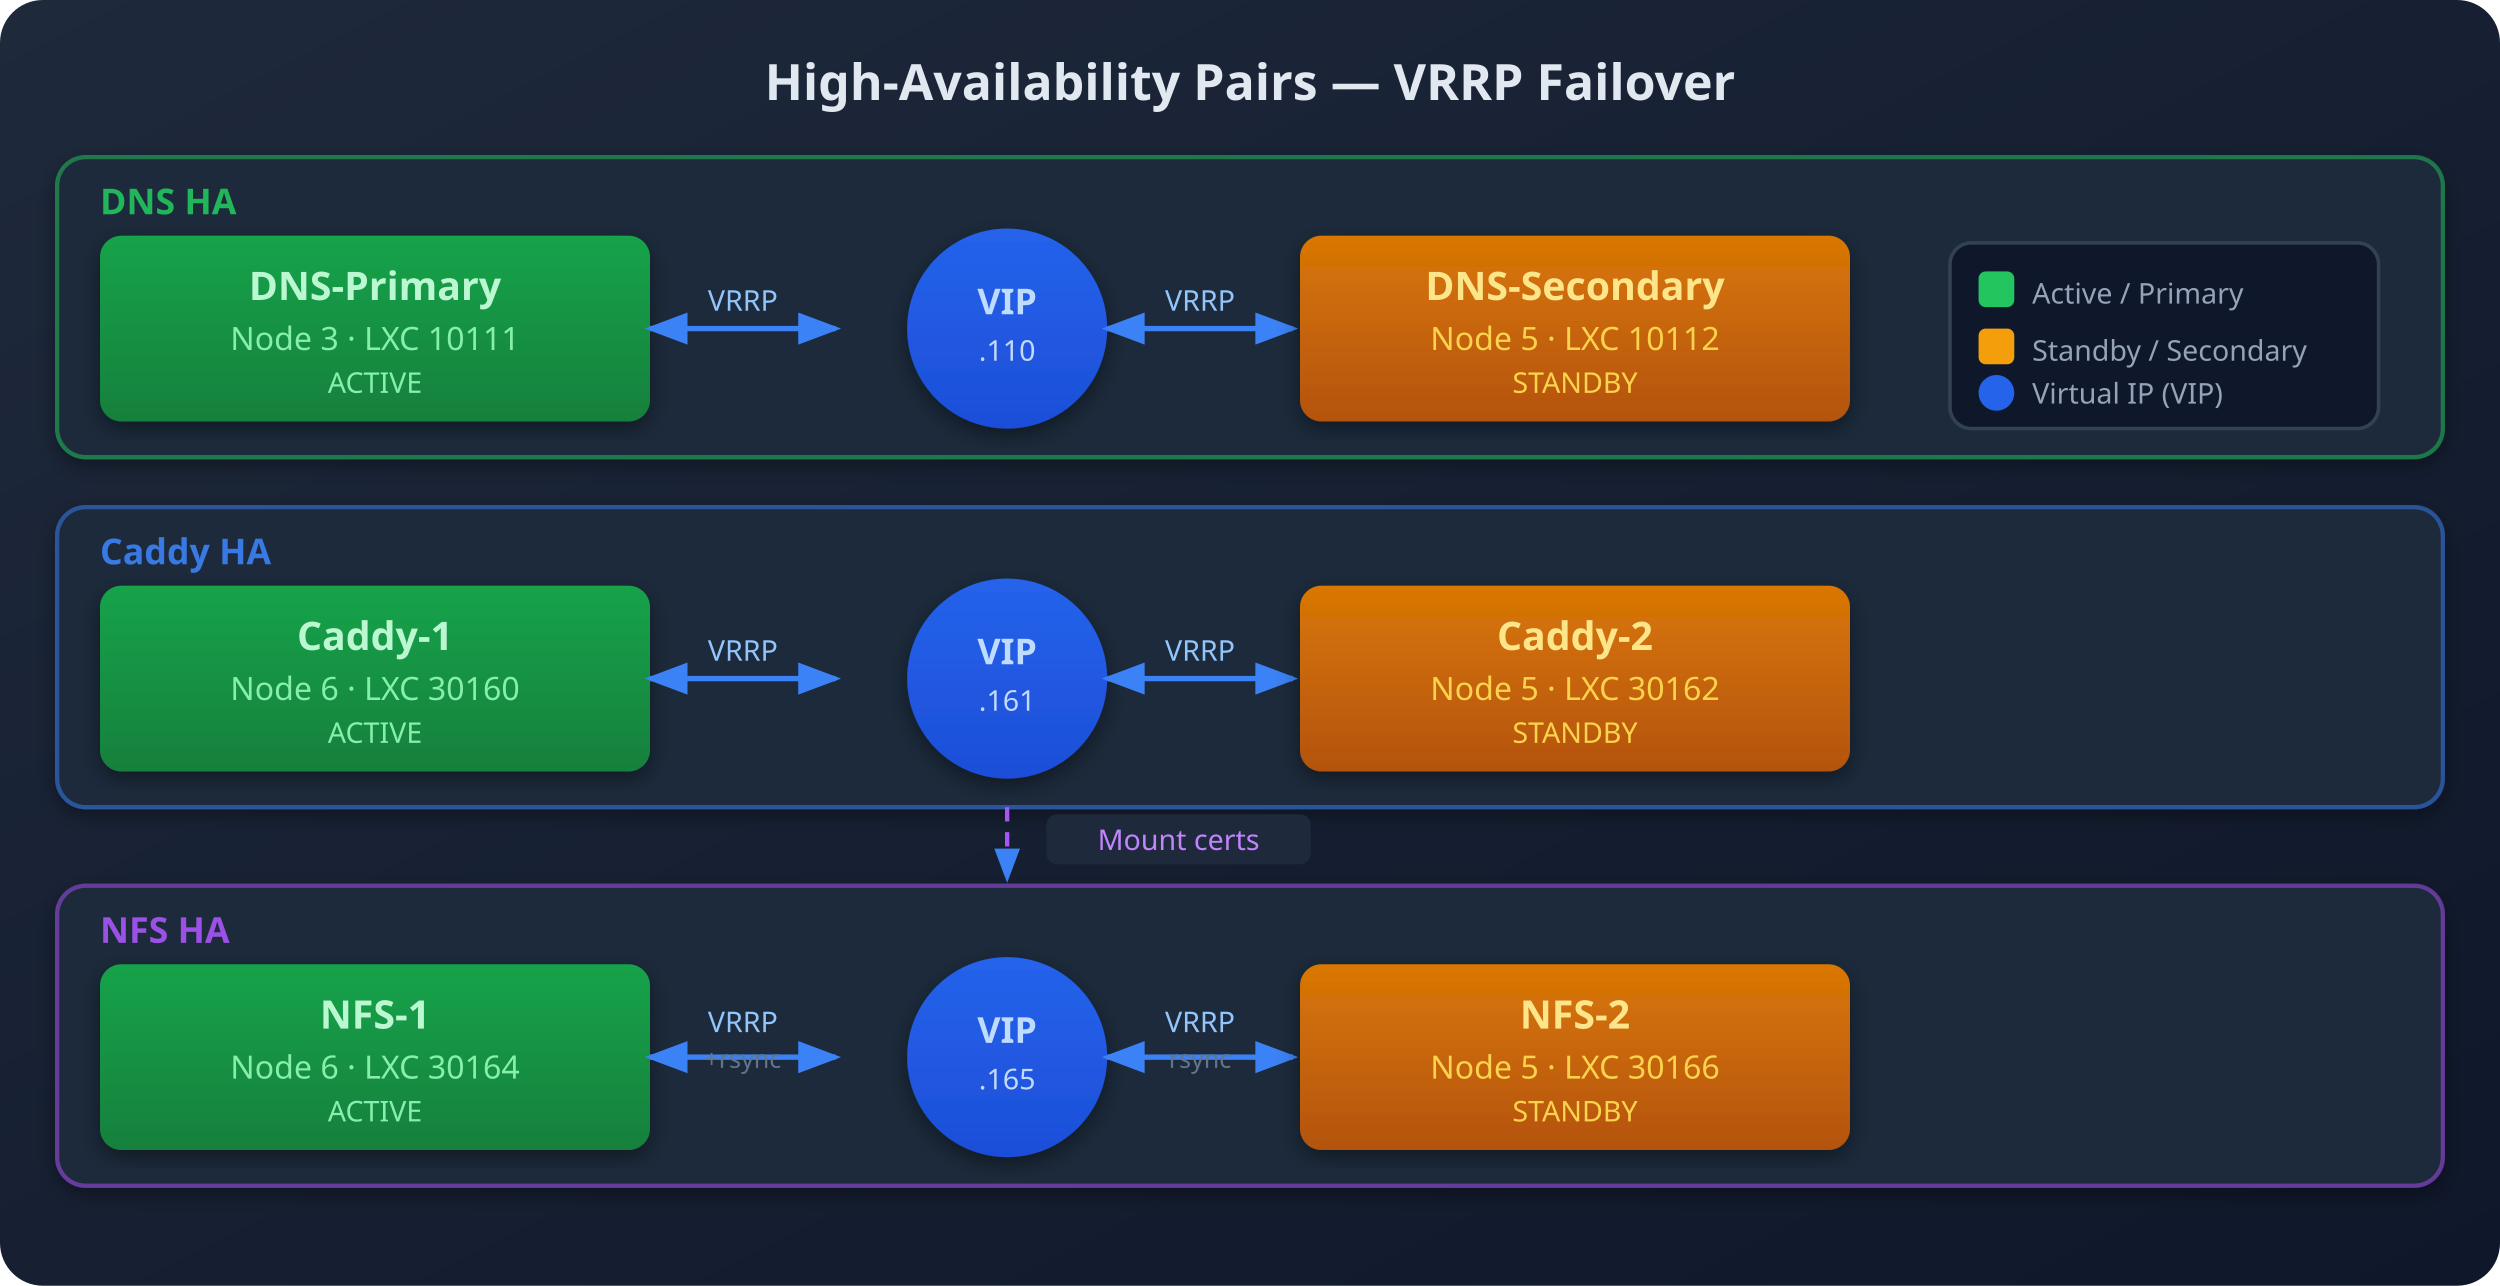
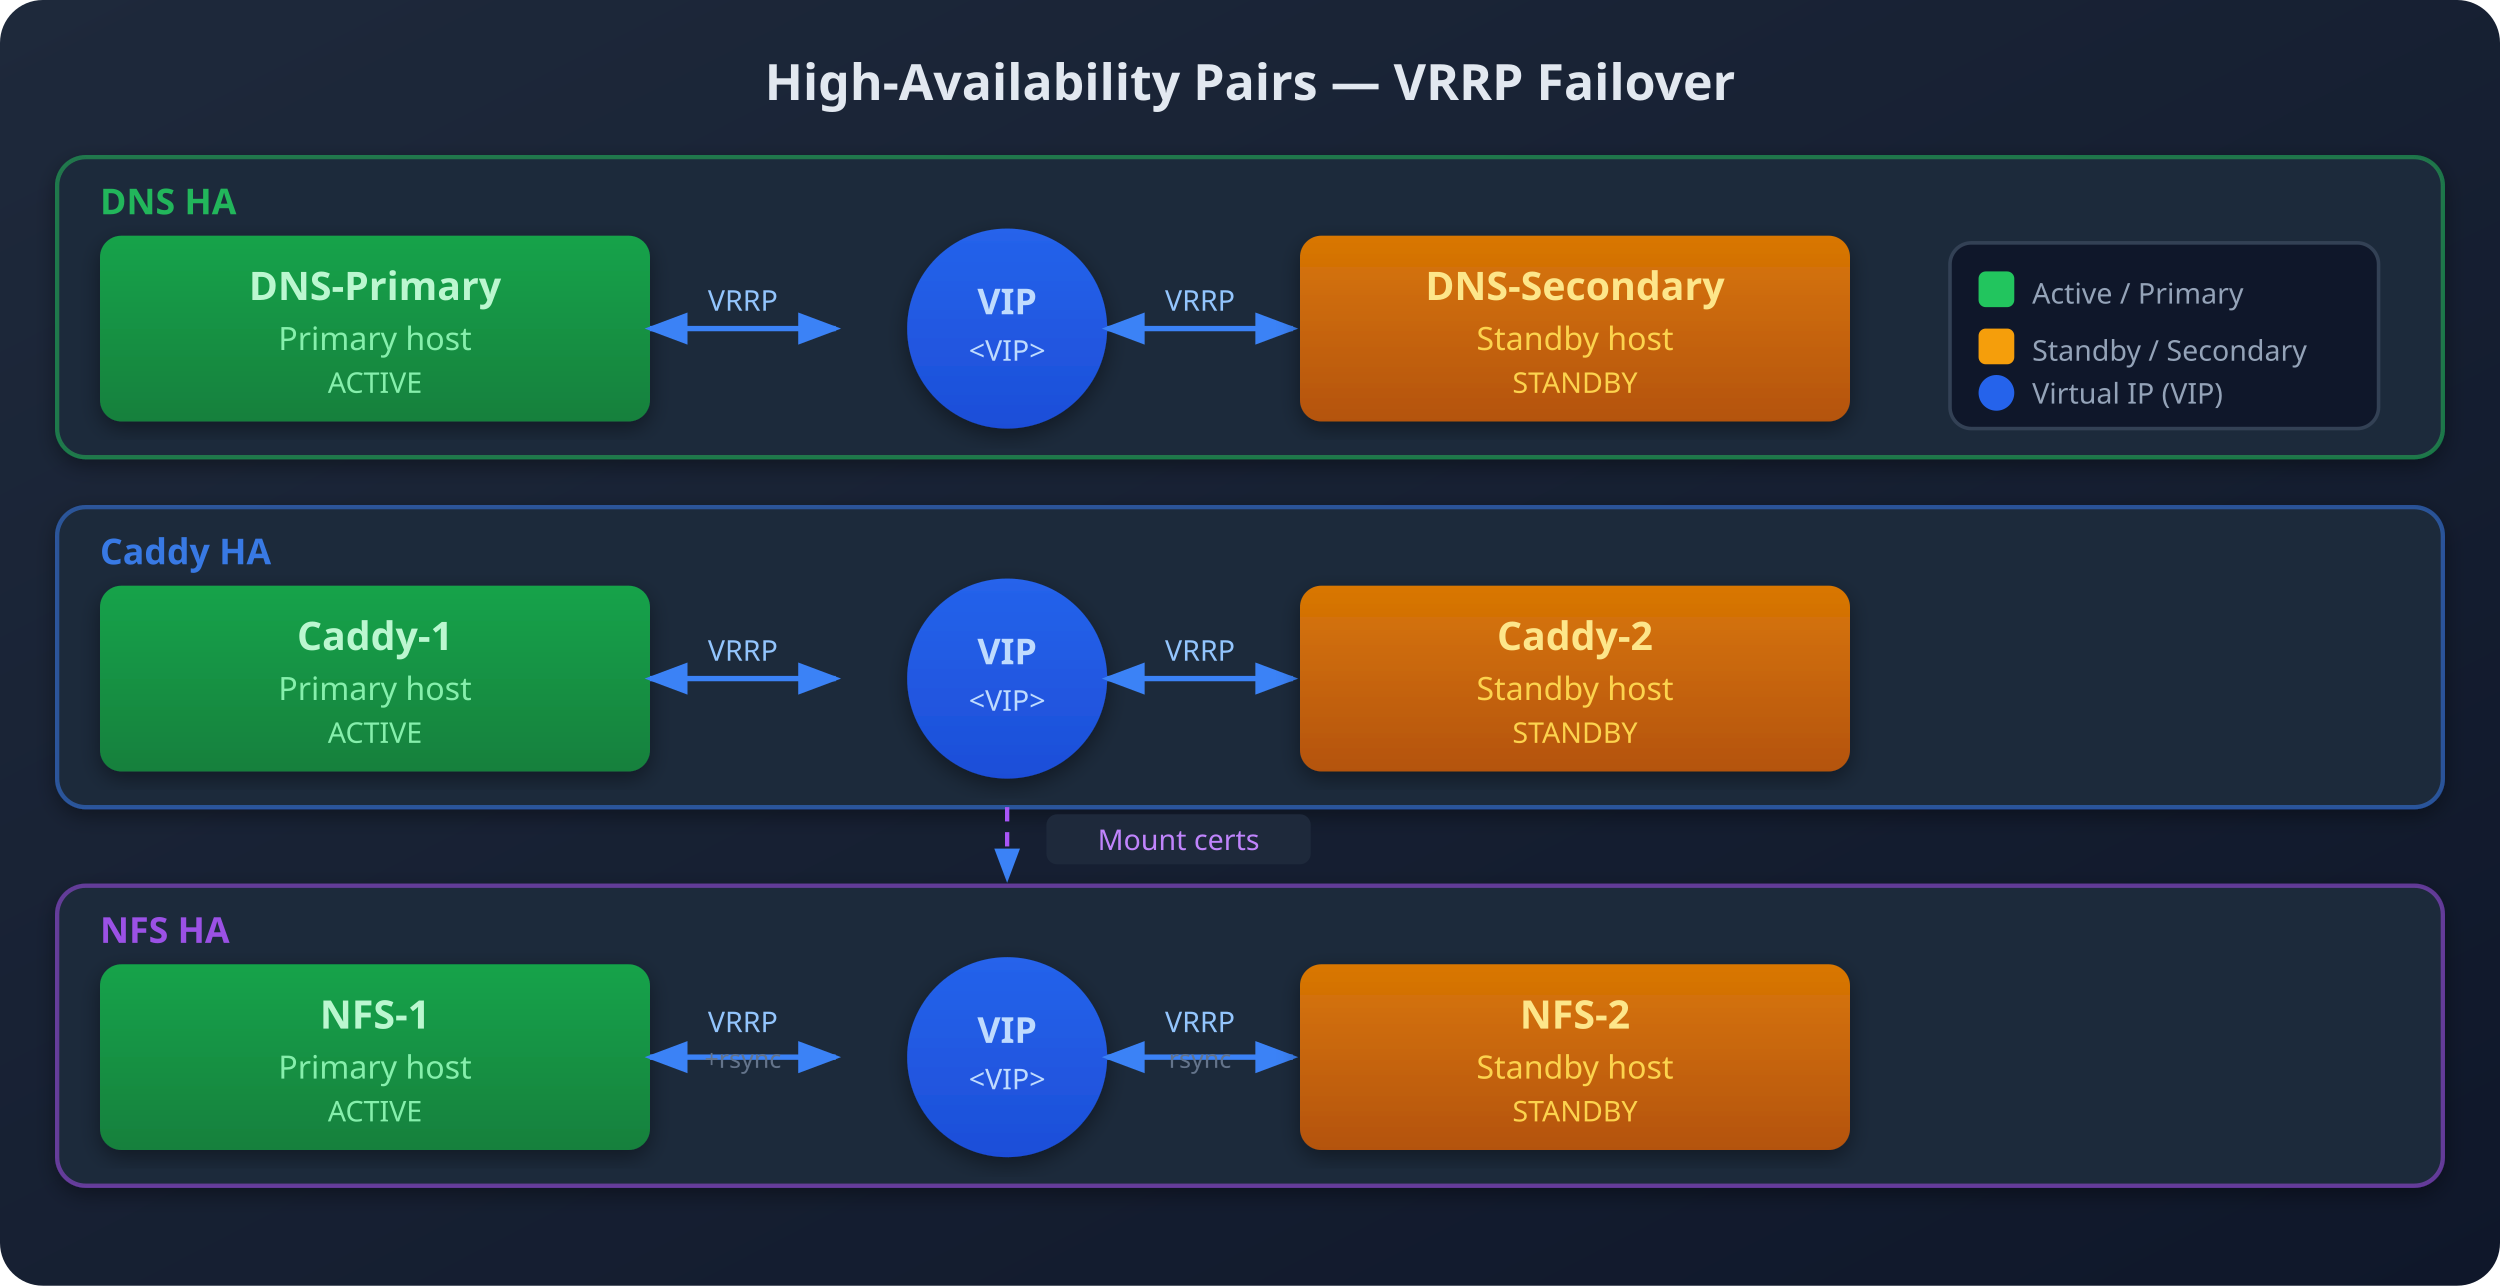
<svg xmlns="http://www.w3.org/2000/svg" viewBox="0 0 700 360" width="700" height="360">
  <defs>
    <linearGradient id="bgGrad" x1="0%" y1="0%" x2="100%" y2="100%">
      <stop offset="0%" style="stop-color:#1e293b;stop-opacity:1" />
      <stop offset="100%" style="stop-color:#0f172a;stop-opacity:1" />
    </linearGradient>
    <linearGradient id="greenGrad" x1="0%" y1="0%" x2="0%" y2="100%">
      <stop offset="0%" style="stop-color:#16a34a;stop-opacity:1" />
      <stop offset="100%" style="stop-color:#15803d;stop-opacity:1" />
    </linearGradient>
    <linearGradient id="amberGrad" x1="0%" y1="0%" x2="0%" y2="100%">
      <stop offset="0%" style="stop-color:#d97706;stop-opacity:1" />
      <stop offset="100%" style="stop-color:#b45309;stop-opacity:1" />
    </linearGradient>
    <linearGradient id="blueGrad" x1="0%" y1="0%" x2="0%" y2="100%">
      <stop offset="0%" style="stop-color:#2563eb;stop-opacity:1" />
      <stop offset="100%" style="stop-color:#1d4ed8;stop-opacity:1" />
    </linearGradient>
    <filter id="shadow" x="-10%" y="-10%" width="120%" height="120%">
      <feDropShadow dx="0" dy="2" stdDeviation="3" flood-color="#000000" flood-opacity="0.4" />
    </filter>
    <marker id="arrowBlue" markerWidth="8" markerHeight="6" refX="7" refY="3" orient="auto">
      <polygon points="0 0, 8 3, 0 6" fill="#3b82f6" />
    </marker>
    <marker id="arrowAmber" markerWidth="8" markerHeight="6" refX="7" refY="3" orient="auto">
      <polygon points="0 0, 8 3, 0 6" fill="#f59e0b" />
    </marker>
    <marker id="arrowBlueR" markerWidth="8" markerHeight="6" refX="1" refY="3" orient="auto">
      <polygon points="8 0, 0 3, 8 6" fill="#3b82f6" />
    </marker>
  </defs>
  <rect width="700" height="360" fill="url(#bgGrad)" rx="12" />
  <text x="350" y="28" font-family="'Segoe UI', system-ui, -apple-system, sans-serif" font-size="14" font-weight="600" fill="#e2e8f0" text-anchor="middle">High-Availability Pairs — VRRP Failover</text>
  <rect x="16" y="44" width="668" height="84" rx="8" fill="#1e293b" stroke="#22c55e" stroke-width="1.2" stroke-opacity="0.5" filter="url(#shadow)" />
  <text x="28" y="60" font-family="'Segoe UI', system-ui, -apple-system, sans-serif" font-size="10" font-weight="600" fill="#22c55e" opacity="0.9">DNS HA</text>
  <rect x="28" y="66" width="154" height="52" rx="6" fill="url(#greenGrad)" filter="url(#shadow)" />
  <text x="105" y="84" font-family="'Segoe UI', system-ui, -apple-system, sans-serif" font-size="11" font-weight="600" fill="#bbf7d0" text-anchor="middle">DNS-Primary</text>
-   <text x="105" y="98" font-family="'Segoe UI', system-ui, -apple-system, sans-serif" font-size="9" fill="#86efac" text-anchor="middle">Node 3 · LXC 10111</text>
+   <text x="105" y="98" font-family="'Segoe UI', system-ui, -apple-system, sans-serif" font-size="9" fill="#86efac" text-anchor="middle">Primary host</text>
  <text x="105" y="110" font-family="'Segoe UI', system-ui, -apple-system, sans-serif" font-size="8" fill="#86efac" text-anchor="middle">ACTIVE</text>
  <line x1="182" y1="92" x2="234" y2="92" stroke="#3b82f6" stroke-width="1.5" marker-end="url(#arrowBlue)" marker-start="url(#arrowBlueR)" />
  <text x="208" y="87" font-family="'Segoe UI', system-ui, -apple-system, sans-serif" font-size="8" fill="#93c5fd" text-anchor="middle">VRRP</text>
  <circle cx="282" cy="92" r="28" fill="url(#blueGrad)" filter="url(#shadow)" />
  <text x="282" y="88" font-family="'Segoe UI', system-ui, -apple-system, sans-serif" font-size="10" font-weight="700" fill="#bfdbfe" text-anchor="middle">VIP</text>
-   <text x="282" y="101" font-family="'Segoe UI', system-ui, -apple-system, sans-serif" font-size="8" fill="#bfdbfe" text-anchor="middle">.110</text>
+   <text x="282" y="101" font-family="'Segoe UI', system-ui, -apple-system, sans-serif" font-size="8" fill="#bfdbfe" text-anchor="middle">&lt;VIP&gt;</text>
  <line x1="310" y1="92" x2="362" y2="92" stroke="#3b82f6" stroke-width="1.5" marker-end="url(#arrowBlue)" marker-start="url(#arrowBlueR)" />
  <text x="336" y="87" font-family="'Segoe UI', system-ui, -apple-system, sans-serif" font-size="8" fill="#93c5fd" text-anchor="middle">VRRP</text>
  <rect x="364" y="66" width="154" height="52" rx="6" fill="url(#amberGrad)" filter="url(#shadow)" />
  <text x="441" y="84" font-family="'Segoe UI', system-ui, -apple-system, sans-serif" font-size="11" font-weight="600" fill="#fde68a" text-anchor="middle">DNS-Secondary</text>
-   <text x="441" y="98" font-family="'Segoe UI', system-ui, -apple-system, sans-serif" font-size="9" fill="#fcd34d" text-anchor="middle">Node 5 · LXC 10112</text>
+   <text x="441" y="98" font-family="'Segoe UI', system-ui, -apple-system, sans-serif" font-size="9" fill="#fcd34d" text-anchor="middle">Standby host</text>
  <text x="441" y="110" font-family="'Segoe UI', system-ui, -apple-system, sans-serif" font-size="8" fill="#fcd34d" text-anchor="middle">STANDBY</text>
  <rect x="16" y="142" width="668" height="84" rx="8" fill="#1e293b" stroke="#3b82f6" stroke-width="1.2" stroke-opacity="0.5" filter="url(#shadow)" />
  <text x="28" y="158" font-family="'Segoe UI', system-ui, -apple-system, sans-serif" font-size="10" font-weight="600" fill="#3b82f6" opacity="0.9">Caddy HA</text>
  <rect x="28" y="164" width="154" height="52" rx="6" fill="url(#greenGrad)" filter="url(#shadow)" />
  <text x="105" y="182" font-family="'Segoe UI', system-ui, -apple-system, sans-serif" font-size="11" font-weight="600" fill="#bbf7d0" text-anchor="middle">Caddy-1</text>
-   <text x="105" y="196" font-family="'Segoe UI', system-ui, -apple-system, sans-serif" font-size="9" fill="#86efac" text-anchor="middle">Node 6 · LXC 30160</text>
+   <text x="105" y="196" font-family="'Segoe UI', system-ui, -apple-system, sans-serif" font-size="9" fill="#86efac" text-anchor="middle">Primary host</text>
  <text x="105" y="208" font-family="'Segoe UI', system-ui, -apple-system, sans-serif" font-size="8" fill="#86efac" text-anchor="middle">ACTIVE</text>
  <line x1="182" y1="190" x2="234" y2="190" stroke="#3b82f6" stroke-width="1.5" marker-end="url(#arrowBlue)" marker-start="url(#arrowBlueR)" />
  <text x="208" y="185" font-family="'Segoe UI', system-ui, -apple-system, sans-serif" font-size="8" fill="#93c5fd" text-anchor="middle">VRRP</text>
  <circle cx="282" cy="190" r="28" fill="url(#blueGrad)" filter="url(#shadow)" />
  <text x="282" y="186" font-family="'Segoe UI', system-ui, -apple-system, sans-serif" font-size="10" font-weight="700" fill="#bfdbfe" text-anchor="middle">VIP</text>
-   <text x="282" y="199" font-family="'Segoe UI', system-ui, -apple-system, sans-serif" font-size="8" fill="#bfdbfe" text-anchor="middle">.161</text>
+   <text x="282" y="199" font-family="'Segoe UI', system-ui, -apple-system, sans-serif" font-size="8" fill="#bfdbfe" text-anchor="middle">&lt;VIP&gt;</text>
  <line x1="310" y1="190" x2="362" y2="190" stroke="#3b82f6" stroke-width="1.5" marker-end="url(#arrowBlue)" marker-start="url(#arrowBlueR)" />
  <text x="336" y="185" font-family="'Segoe UI', system-ui, -apple-system, sans-serif" font-size="8" fill="#93c5fd" text-anchor="middle">VRRP</text>
  <rect x="364" y="164" width="154" height="52" rx="6" fill="url(#amberGrad)" filter="url(#shadow)" />
  <text x="441" y="182" font-family="'Segoe UI', system-ui, -apple-system, sans-serif" font-size="11" font-weight="600" fill="#fde68a" text-anchor="middle">Caddy-2</text>
-   <text x="441" y="196" font-family="'Segoe UI', system-ui, -apple-system, sans-serif" font-size="9" fill="#fcd34d" text-anchor="middle">Node 5 · LXC 30162</text>
+   <text x="441" y="196" font-family="'Segoe UI', system-ui, -apple-system, sans-serif" font-size="9" fill="#fcd34d" text-anchor="middle">Standby host</text>
  <text x="441" y="208" font-family="'Segoe UI', system-ui, -apple-system, sans-serif" font-size="8" fill="#fcd34d" text-anchor="middle">STANDBY</text>
  <line x1="282" y1="226" x2="282" y2="246" stroke="#a855f7" stroke-width="1.2" stroke-dasharray="4,3" marker-end="url(#arrowBlue)" />
  <rect x="293" y="228" width="74" height="14" rx="3" fill="#1e293b" />
  <text x="330" y="238" font-family="'Segoe UI', system-ui, -apple-system, sans-serif" font-size="8" fill="#c084fc" text-anchor="middle">Mount certs</text>
  <rect x="16" y="248" width="668" height="84" rx="8" fill="#1e293b" stroke="#a855f7" stroke-width="1.2" stroke-opacity="0.5" filter="url(#shadow)" />
  <text x="28" y="264" font-family="'Segoe UI', system-ui, -apple-system, sans-serif" font-size="10" font-weight="600" fill="#a855f7" opacity="0.9">NFS HA</text>
  <rect x="28" y="270" width="154" height="52" rx="6" fill="url(#greenGrad)" filter="url(#shadow)" />
  <text x="105" y="288" font-family="'Segoe UI', system-ui, -apple-system, sans-serif" font-size="11" font-weight="600" fill="#bbf7d0" text-anchor="middle">NFS-1</text>
-   <text x="105" y="302" font-family="'Segoe UI', system-ui, -apple-system, sans-serif" font-size="9" fill="#86efac" text-anchor="middle">Node 6 · LXC 30164</text>
+   <text x="105" y="302" font-family="'Segoe UI', system-ui, -apple-system, sans-serif" font-size="9" fill="#86efac" text-anchor="middle">Primary host</text>
  <text x="105" y="314" font-family="'Segoe UI', system-ui, -apple-system, sans-serif" font-size="8" fill="#86efac" text-anchor="middle">ACTIVE</text>
  <line x1="182" y1="296" x2="234" y2="296" stroke="#3b82f6" stroke-width="1.5" marker-end="url(#arrowBlue)" marker-start="url(#arrowBlueR)" />
  <text x="208" y="289" font-family="'Segoe UI', system-ui, -apple-system, sans-serif" font-size="8" fill="#93c5fd" text-anchor="middle">VRRP</text>
  <text x="208" y="299" font-family="'Segoe UI', system-ui, -apple-system, sans-serif" font-size="7" fill="#64748b" text-anchor="middle">+rsync</text>
  <circle cx="282" cy="296" r="28" fill="url(#blueGrad)" filter="url(#shadow)" />
  <text x="282" y="292" font-family="'Segoe UI', system-ui, -apple-system, sans-serif" font-size="10" font-weight="700" fill="#bfdbfe" text-anchor="middle">VIP</text>
-   <text x="282" y="305" font-family="'Segoe UI', system-ui, -apple-system, sans-serif" font-size="8" fill="#bfdbfe" text-anchor="middle">.165</text>
+   <text x="282" y="305" font-family="'Segoe UI', system-ui, -apple-system, sans-serif" font-size="8" fill="#bfdbfe" text-anchor="middle">&lt;VIP&gt;</text>
  <line x1="310" y1="296" x2="362" y2="296" stroke="#3b82f6" stroke-width="1.5" marker-end="url(#arrowBlue)" marker-start="url(#arrowBlueR)" />
  <text x="336" y="289" font-family="'Segoe UI', system-ui, -apple-system, sans-serif" font-size="8" fill="#93c5fd" text-anchor="middle">VRRP</text>
  <text x="336" y="299" font-family="'Segoe UI', system-ui, -apple-system, sans-serif" font-size="7" fill="#64748b" text-anchor="middle">rsync</text>
  <rect x="364" y="270" width="154" height="52" rx="6" fill="url(#amberGrad)" filter="url(#shadow)" />
  <text x="441" y="288" font-family="'Segoe UI', system-ui, -apple-system, sans-serif" font-size="11" font-weight="600" fill="#fde68a" text-anchor="middle">NFS-2</text>
-   <text x="441" y="302" font-family="'Segoe UI', system-ui, -apple-system, sans-serif" font-size="9" fill="#fcd34d" text-anchor="middle">Node 5 · LXC 30166</text>
+   <text x="441" y="302" font-family="'Segoe UI', system-ui, -apple-system, sans-serif" font-size="9" fill="#fcd34d" text-anchor="middle">Standby host</text>
  <text x="441" y="314" font-family="'Segoe UI', system-ui, -apple-system, sans-serif" font-size="8" fill="#fcd34d" text-anchor="middle">STANDBY</text>
  <rect x="546" y="68" width="120" height="52" rx="6" fill="#0f172a" stroke="#334155" stroke-width="1" />
  <rect x="554" y="76" width="10" height="10" rx="2" fill="#22c55e" />
  <text x="569" y="85" font-family="'Segoe UI', system-ui, -apple-system, sans-serif" font-size="8" fill="#94a3b8">Active / Primary</text>
  <rect x="554" y="92" width="10" height="10" rx="2" fill="#f59e0b" />
  <text x="569" y="101" font-family="'Segoe UI', system-ui, -apple-system, sans-serif" font-size="8" fill="#94a3b8">Standby / Secondary</text>
  <circle cx="559" cy="110" r="5" fill="#2563eb" />
  <text x="569" y="113" font-family="'Segoe UI', system-ui, -apple-system, sans-serif" font-size="8" fill="#94a3b8">Virtual IP (VIP)</text>
</svg>
